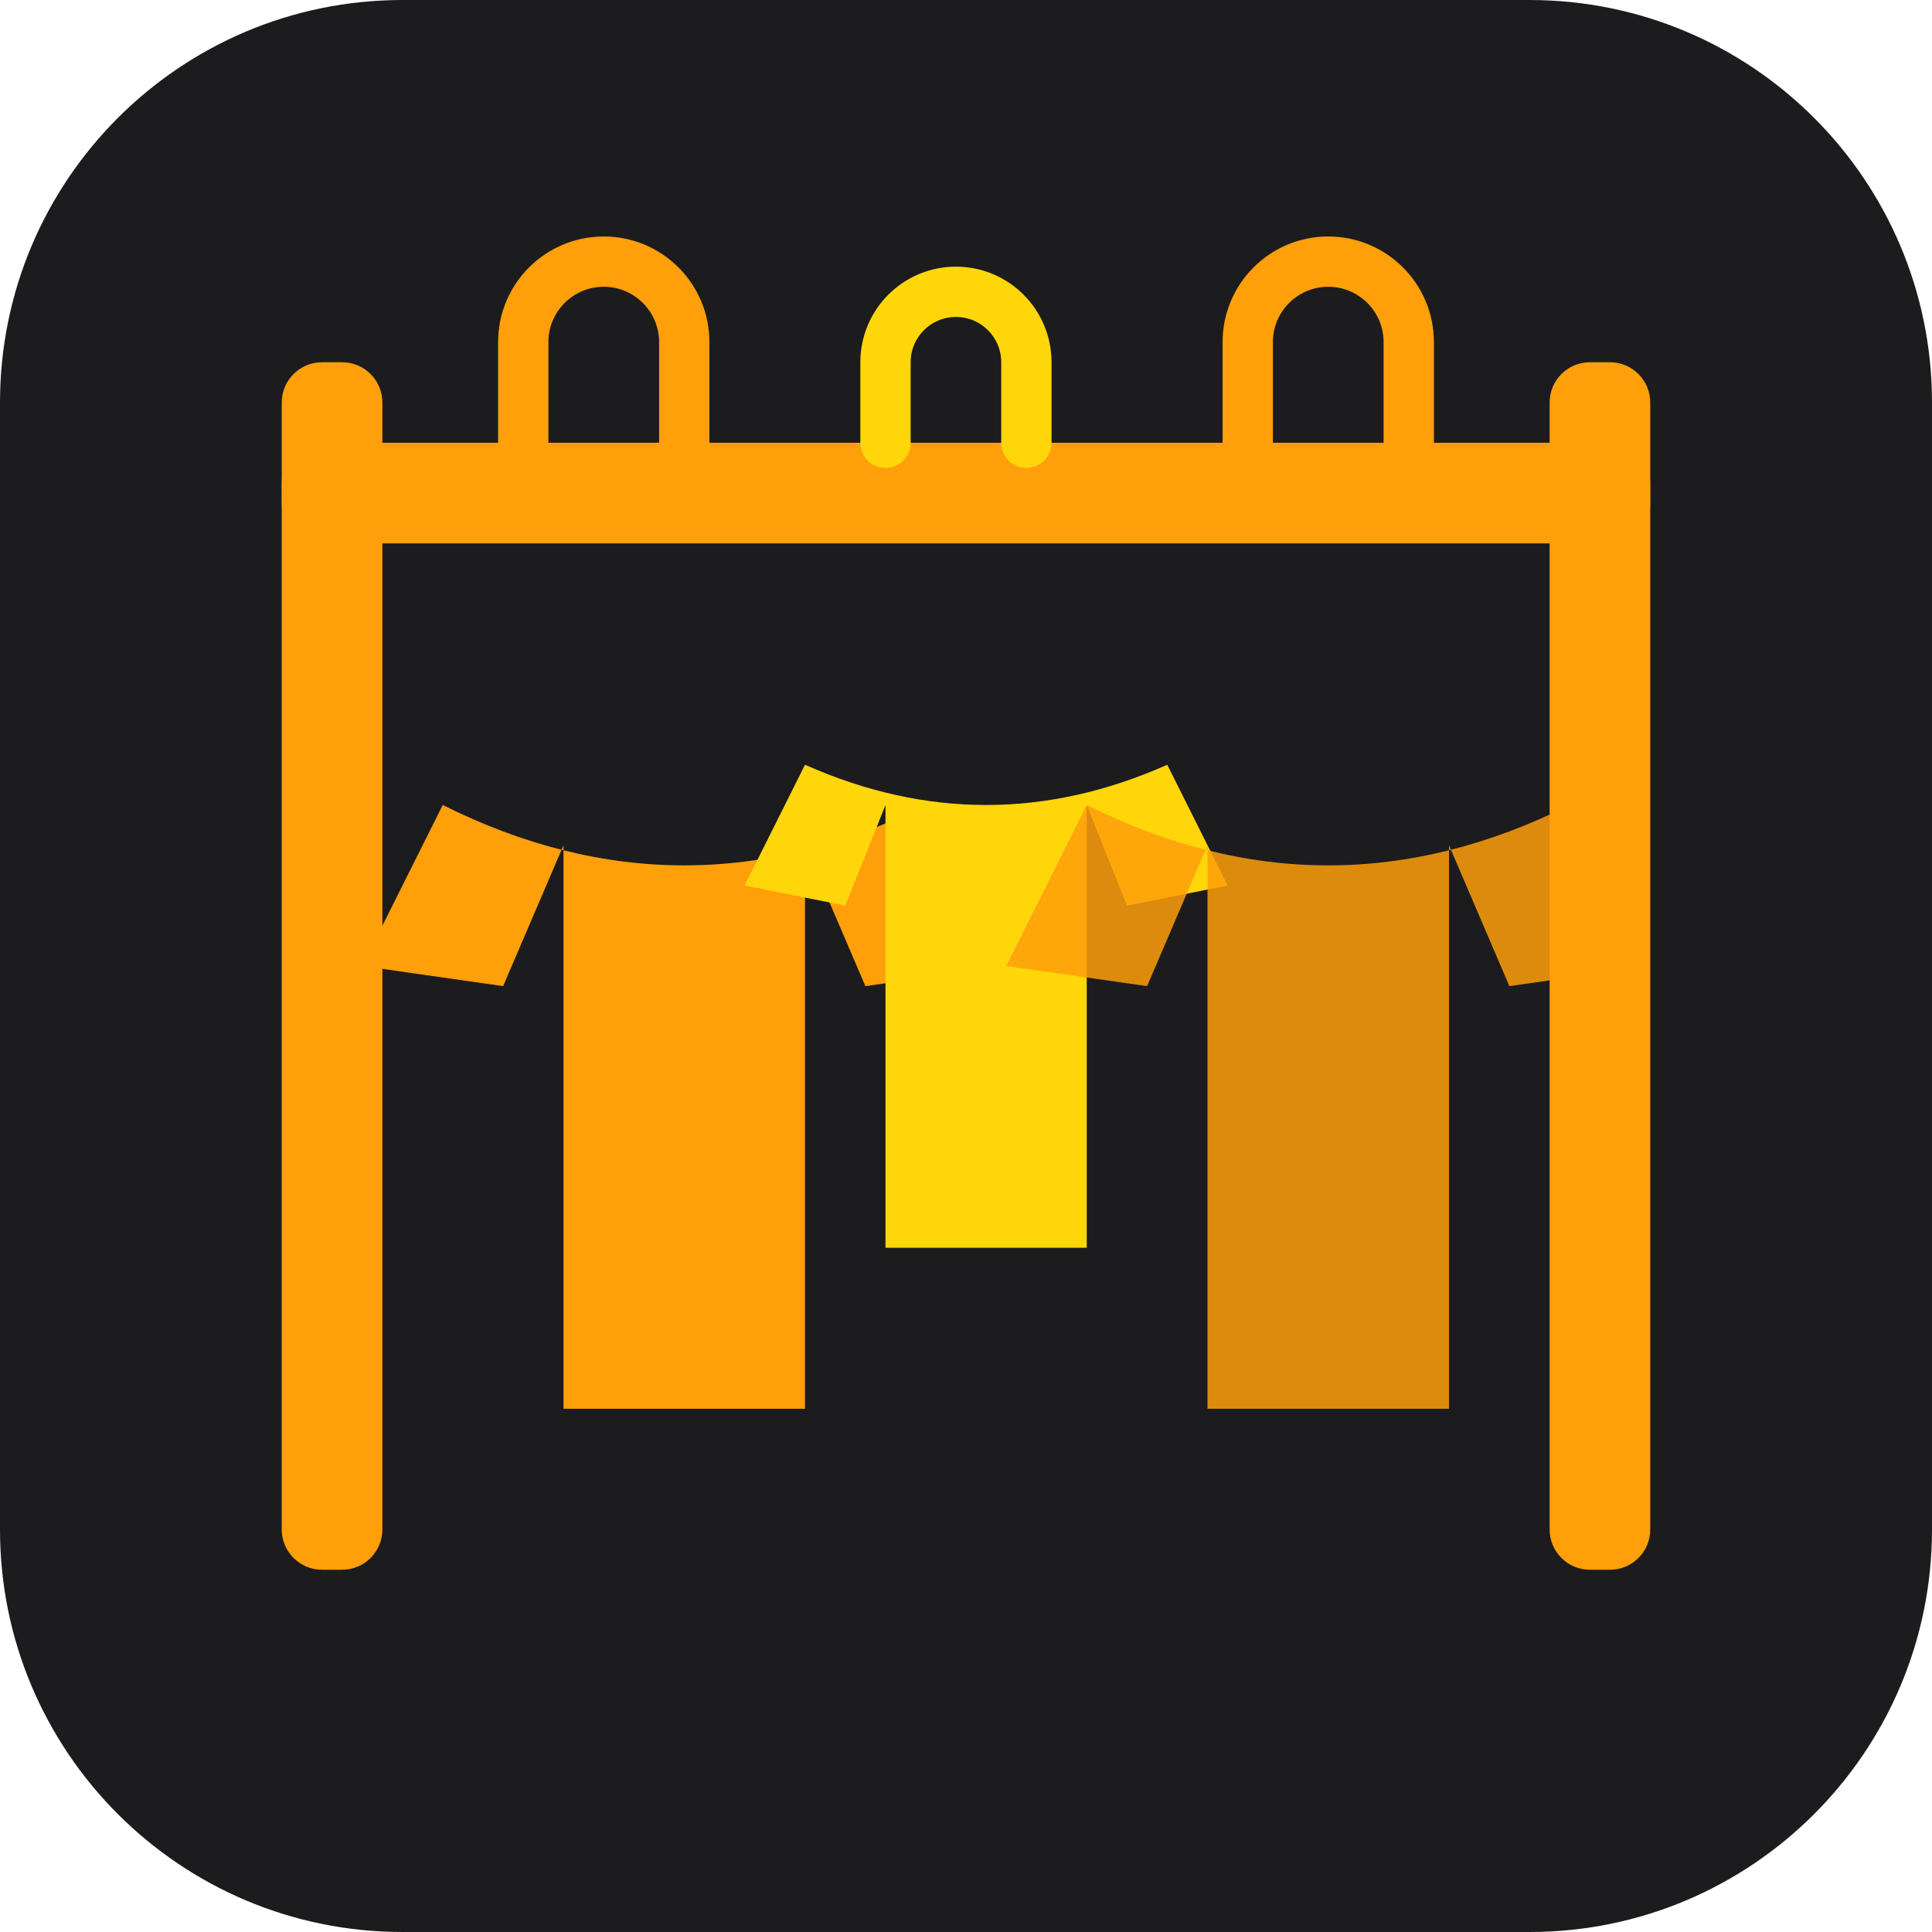
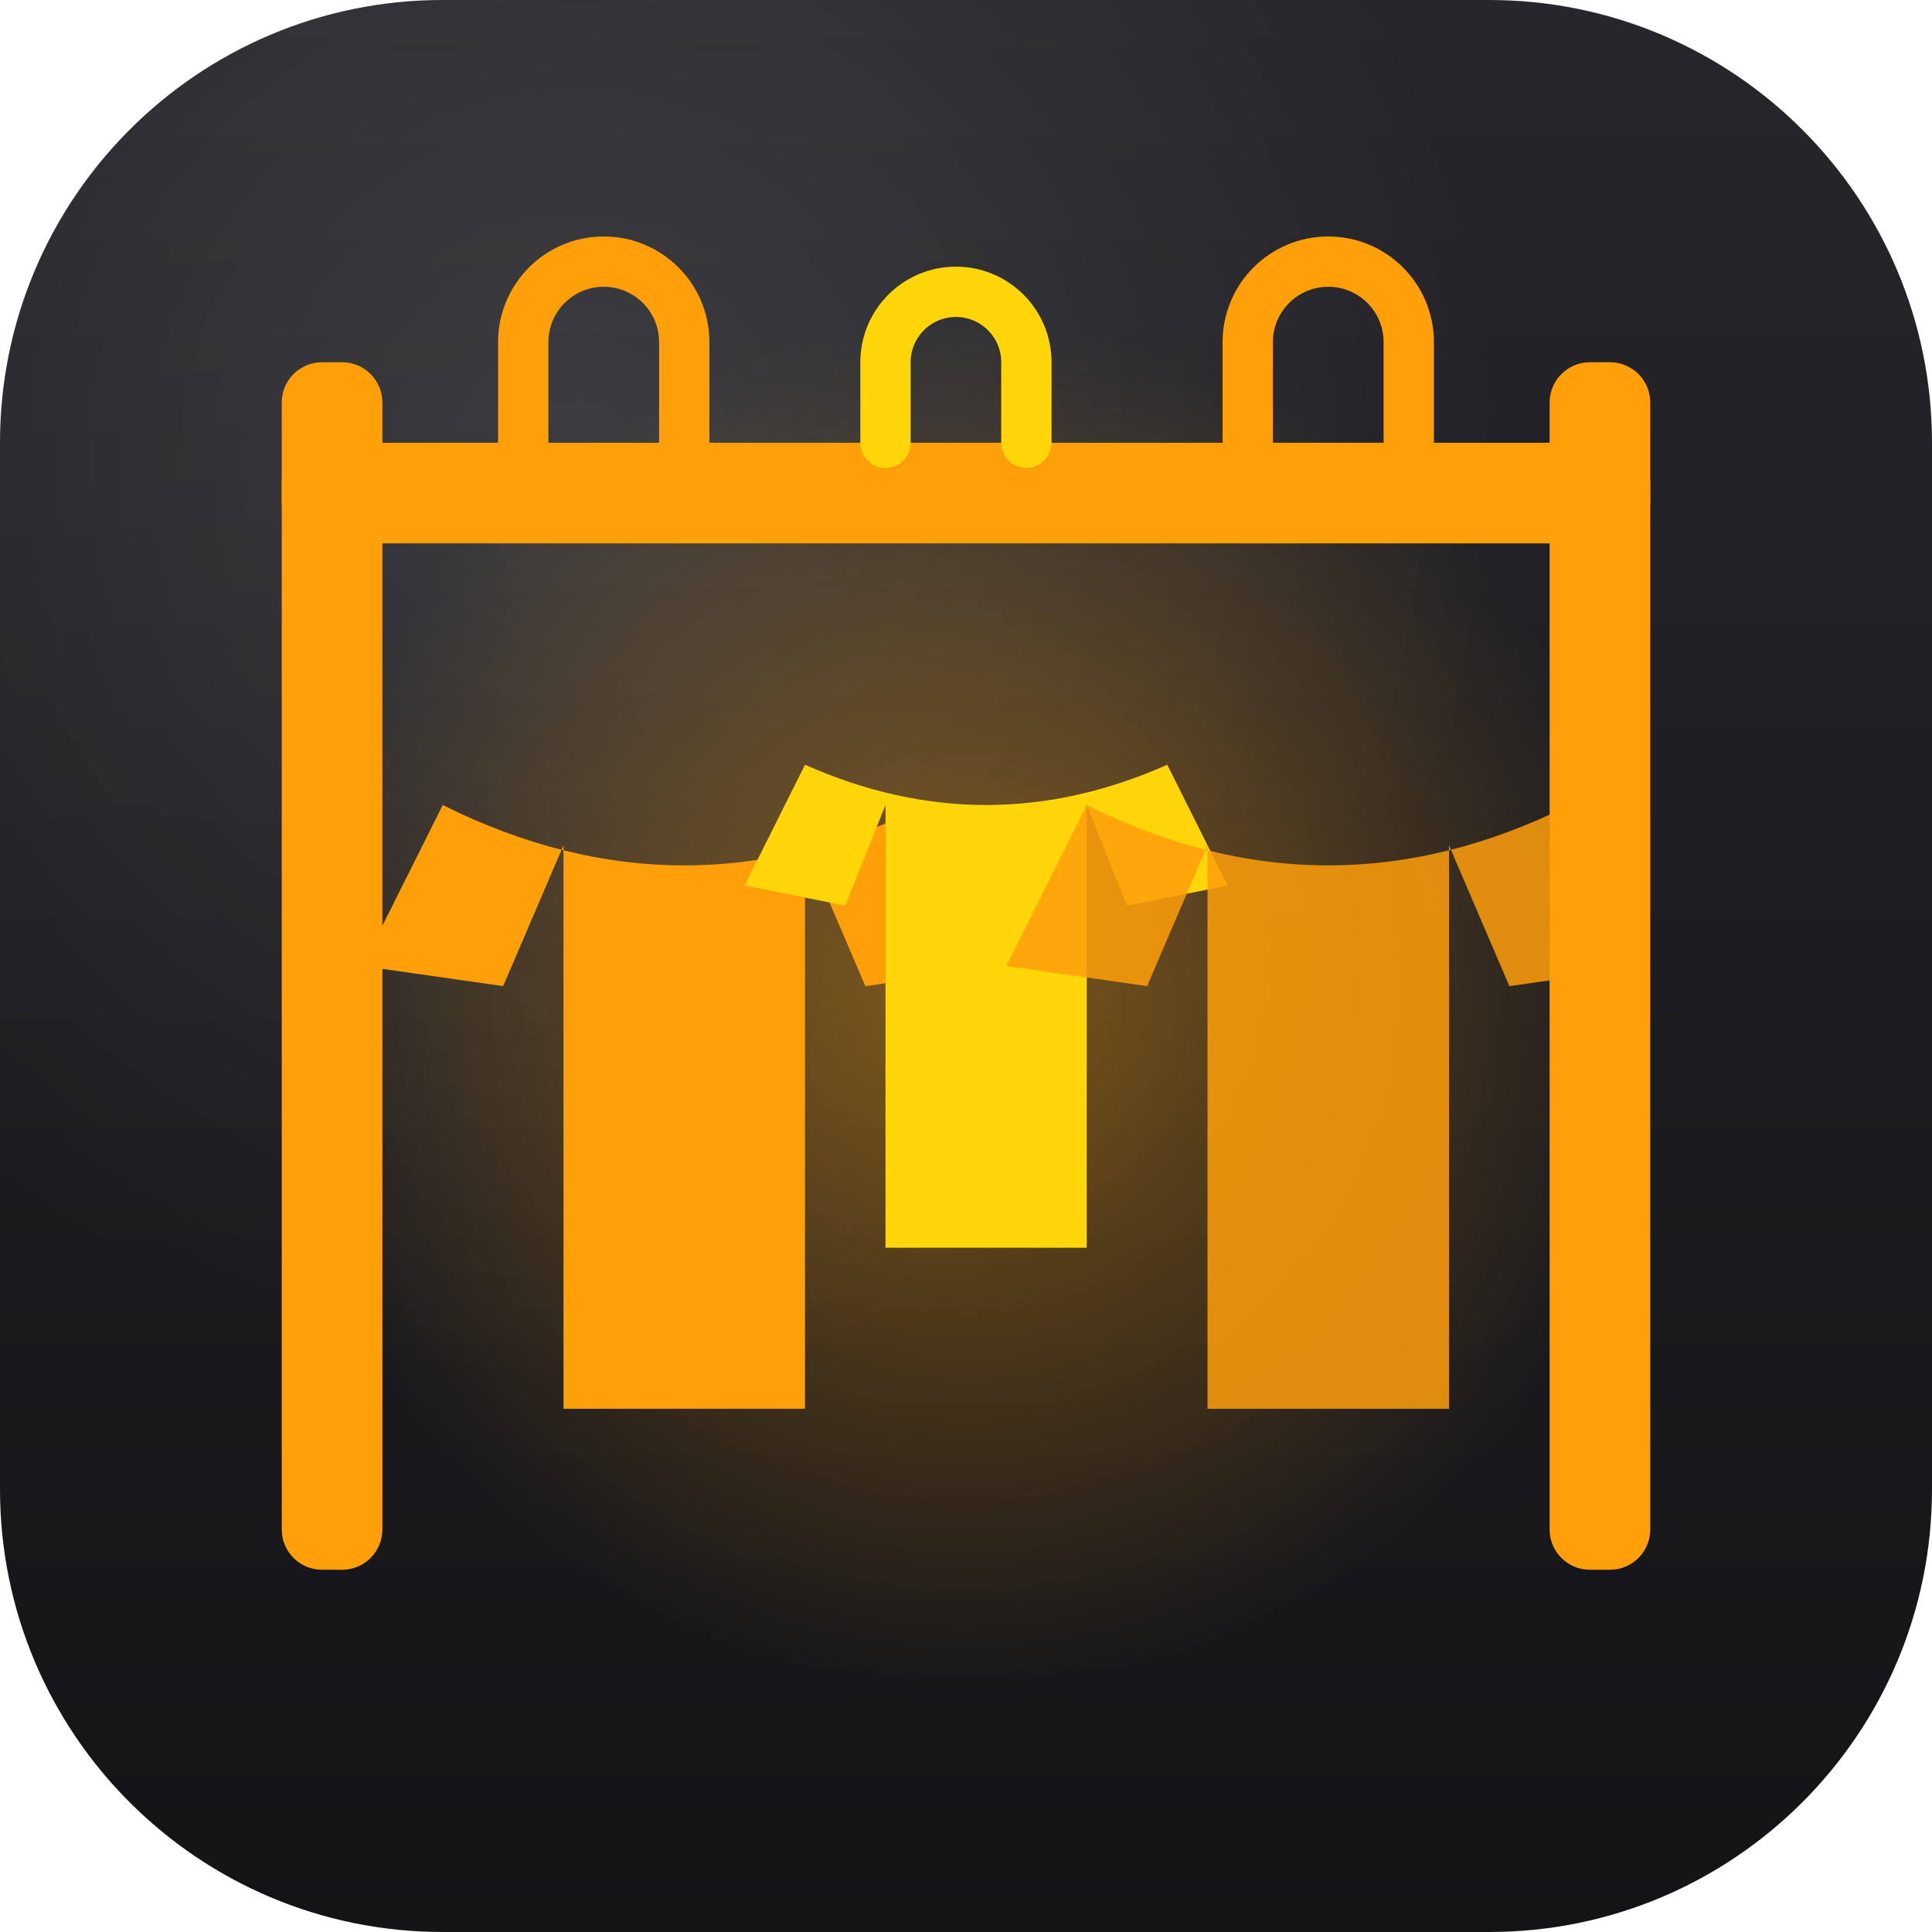
<svg xmlns="http://www.w3.org/2000/svg" width="96" height="96" viewBox="0 0 96 96">
-   <rect width="96" height="96" rx="20" fill="#1C1C1E" />
+   <defs>
+     <linearGradient id="bg" x1="0" y1="0" x2="0" y2="1">
+       <stop offset="0" stop-color="#26262B" />
+       <stop offset="1" stop-color="#141417" />
+     </linearGradient>
+     <radialGradient id="hi" cx="0.30" cy="0.24" r="0.95">
+       <stop offset="0" stop-color="#ffffff" stop-opacity="0.12" />
+       <stop offset="0.5" stop-color="#ffffff" stop-opacity="0" />
+     </radialGradient>
+     <radialGradient id="br" cx="0.5" cy="0.5" r="0.5">
+       <stop offset="0" stop-color="#FF9F0A" stop-opacity="0.42" />
+       <stop offset="1" stop-color="#FF9F0A" stop-opacity="0" />
+     </radialGradient>
+   </defs>
+   <style>
+     .br{transform-box:fill-box;transform-origin:center;animation:breathe 4.5s ease-in-out infinite}
+     @keyframes breathe{0%{opacity:.22;transform:scale(.94)}50%{opacity:.58;transform:scale(1.06)}100%{opacity:.22;transform:scale(.94)}}
+     @media (prefers-reduced-motion:reduce){.br{animation:none;opacity:.38}}
+   </style>
+   <rect width="96" height="96" rx="22" fill="url(#bg)" />
+   <rect width="96" height="96" rx="22" fill="url(#hi)" />
+   <circle class="br" cx="48" cy="50" r="34" fill="url(#br)" />
  <rect x="14" y="18" width="5" height="60" rx="2" fill="#FF9F0A" />
  <rect x="77" y="18" width="5" height="60" rx="2" fill="#FF9F0A" />
  <rect x="14" y="22" width="68" height="5" rx="2" fill="#FF9F0A" />
  <path d="M26 22 v-5 a4 4 0 0 1 8 0 v5" fill="none" stroke="#FF9F0A" stroke-width="2.5" stroke-linecap="round" />
  <path d="M44 22 v-4 a3.5 3.5 0 0 1 7 0 v4" fill="none" stroke="#FFD60A" stroke-width="2.5" stroke-linecap="round" />
  <path d="M62 22 v-5 a4 4 0 0 1 8 0 v5" fill="none" stroke="#FF9F0A" stroke-width="2.5" stroke-linecap="round" />
  <path d="M22 40 L18 48 L25 49 L28 42 V70 H40 V42 L43 49 L50 48 L46 40 Q34 46 22 40 Z" fill="#FF9F0A" />
  <path d="M40 38 L37 44 L42 45 L44 40 V62 H54 V40 L56 45 L61 44 L58 38 Q49 42 40 38 Z" fill="#FFD60A" />
  <path d="M54 40 L50 48 L57 49 L60 42 V70 H72 V42 L75 49 L82 48 L78 40 Q66 46 54 40 Z" fill="#FF9F0A" opacity="0.85" />
</svg>
